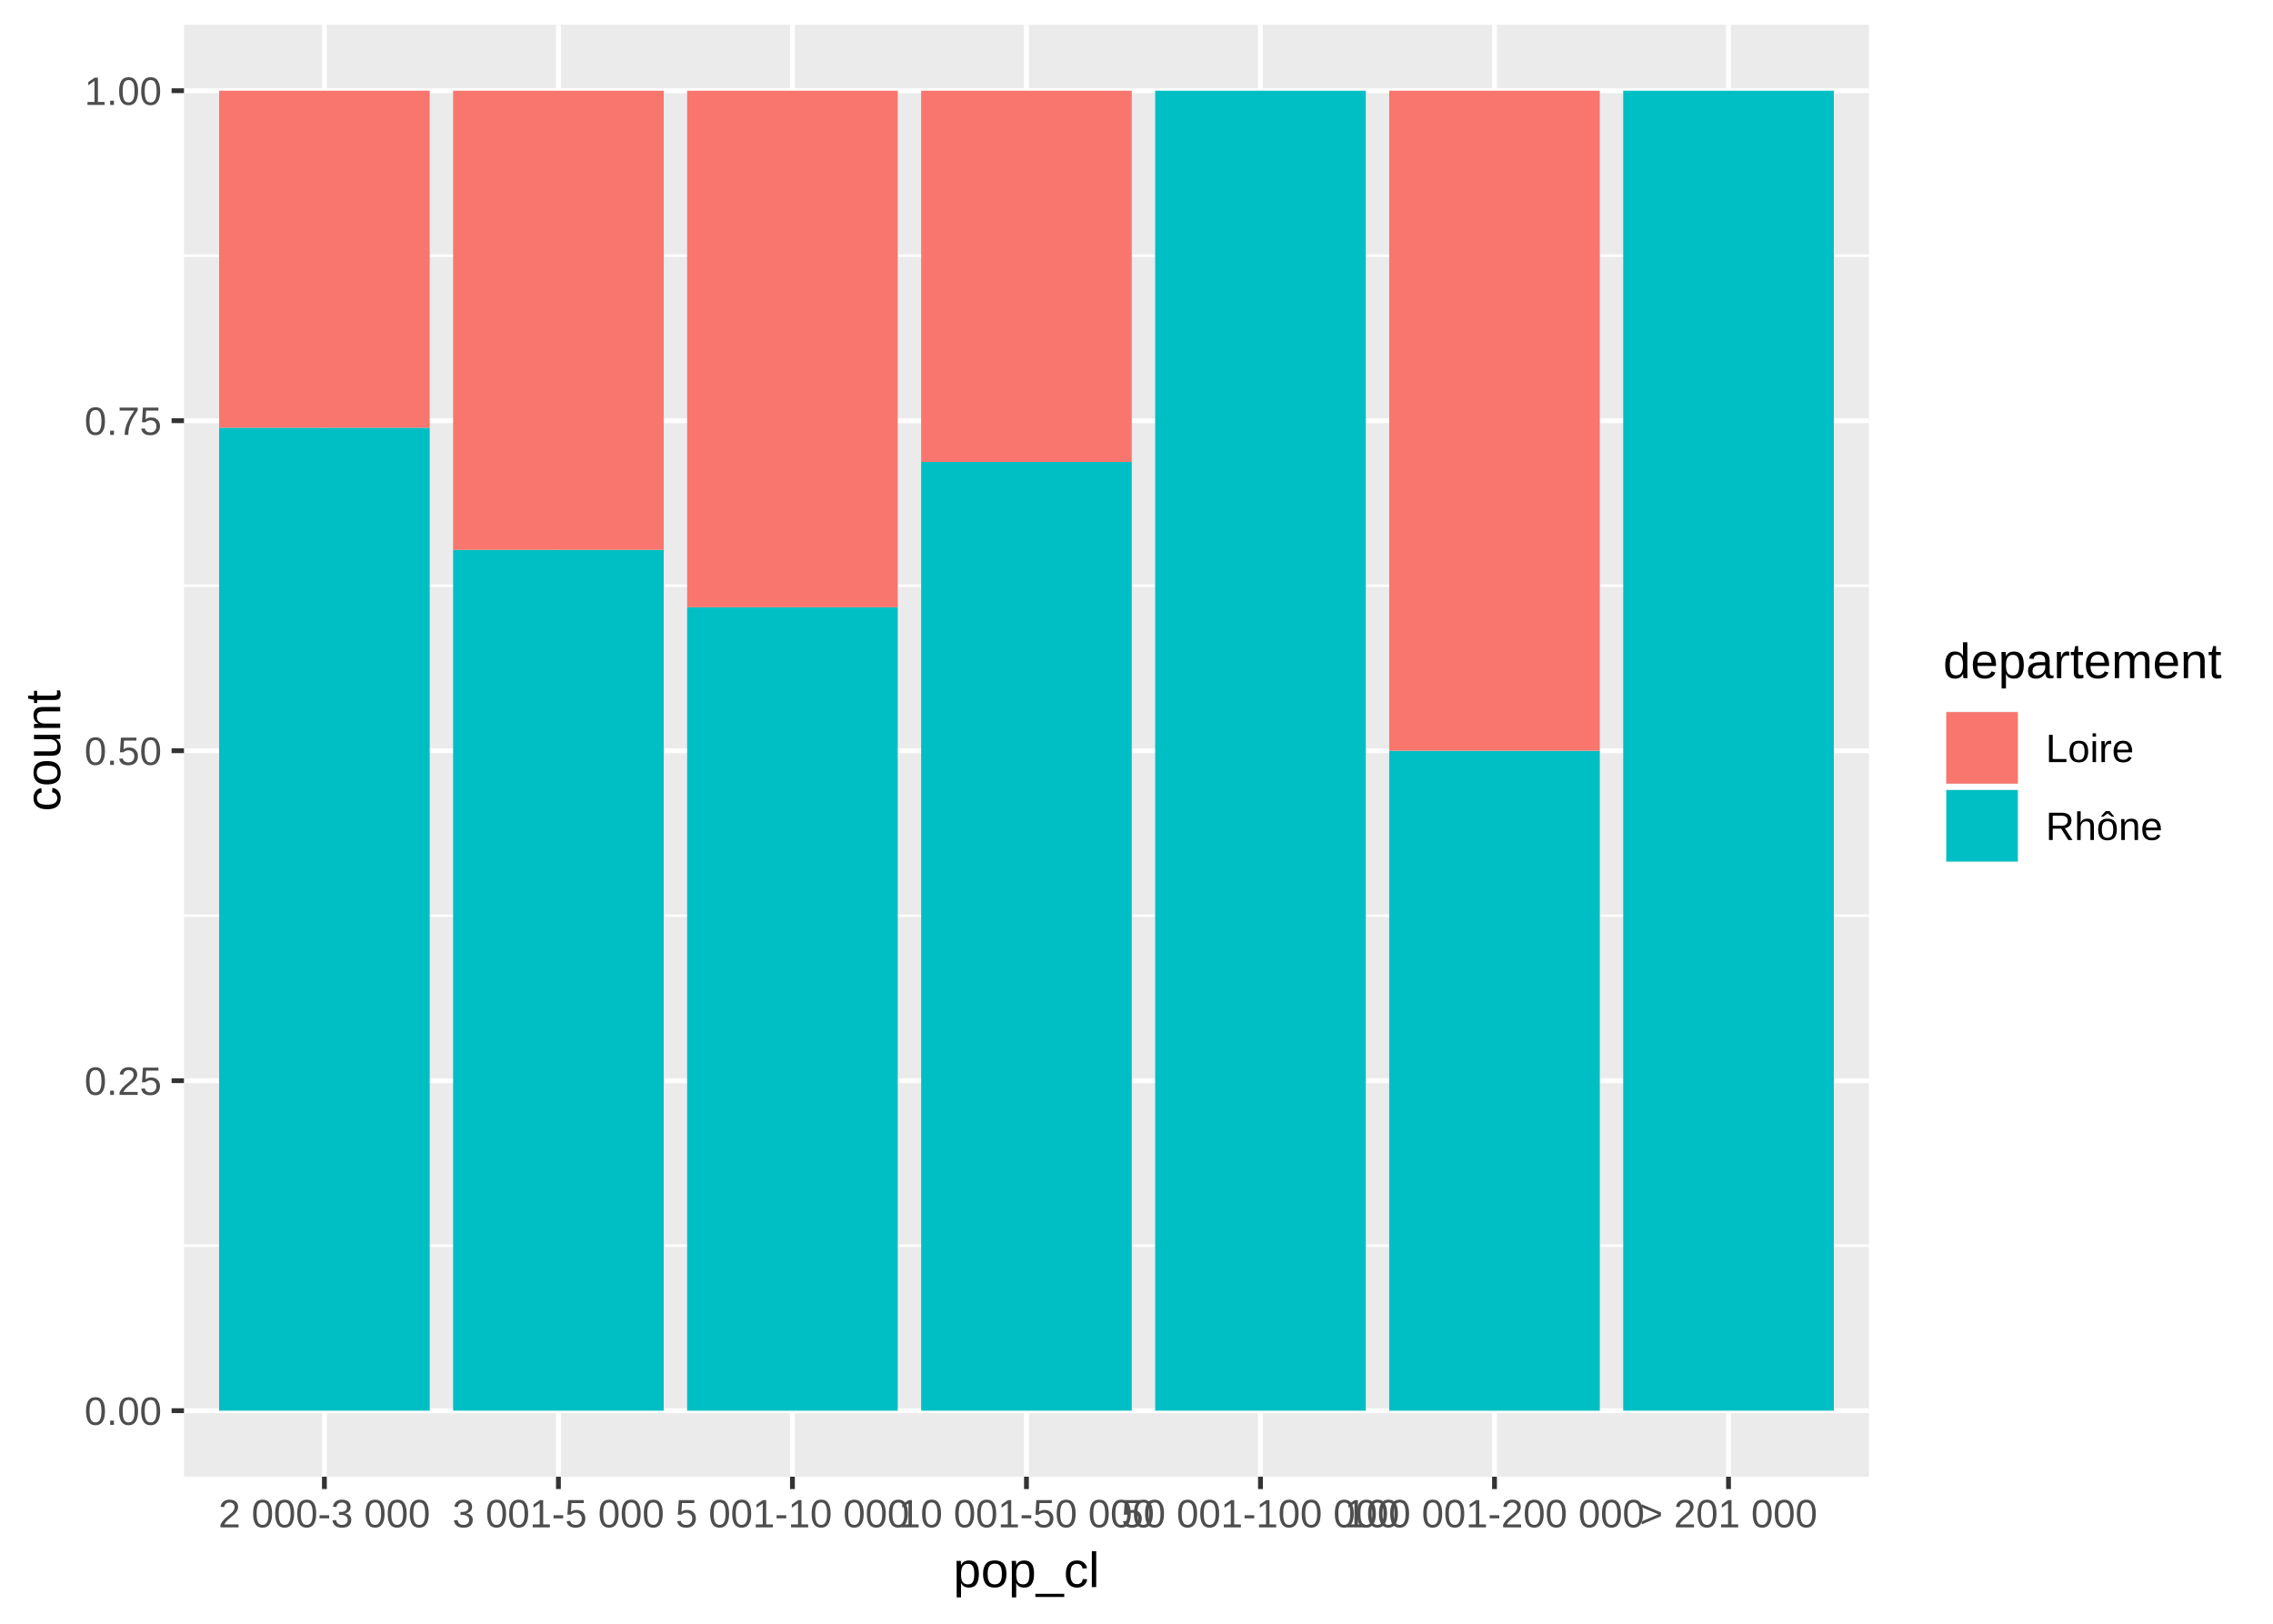
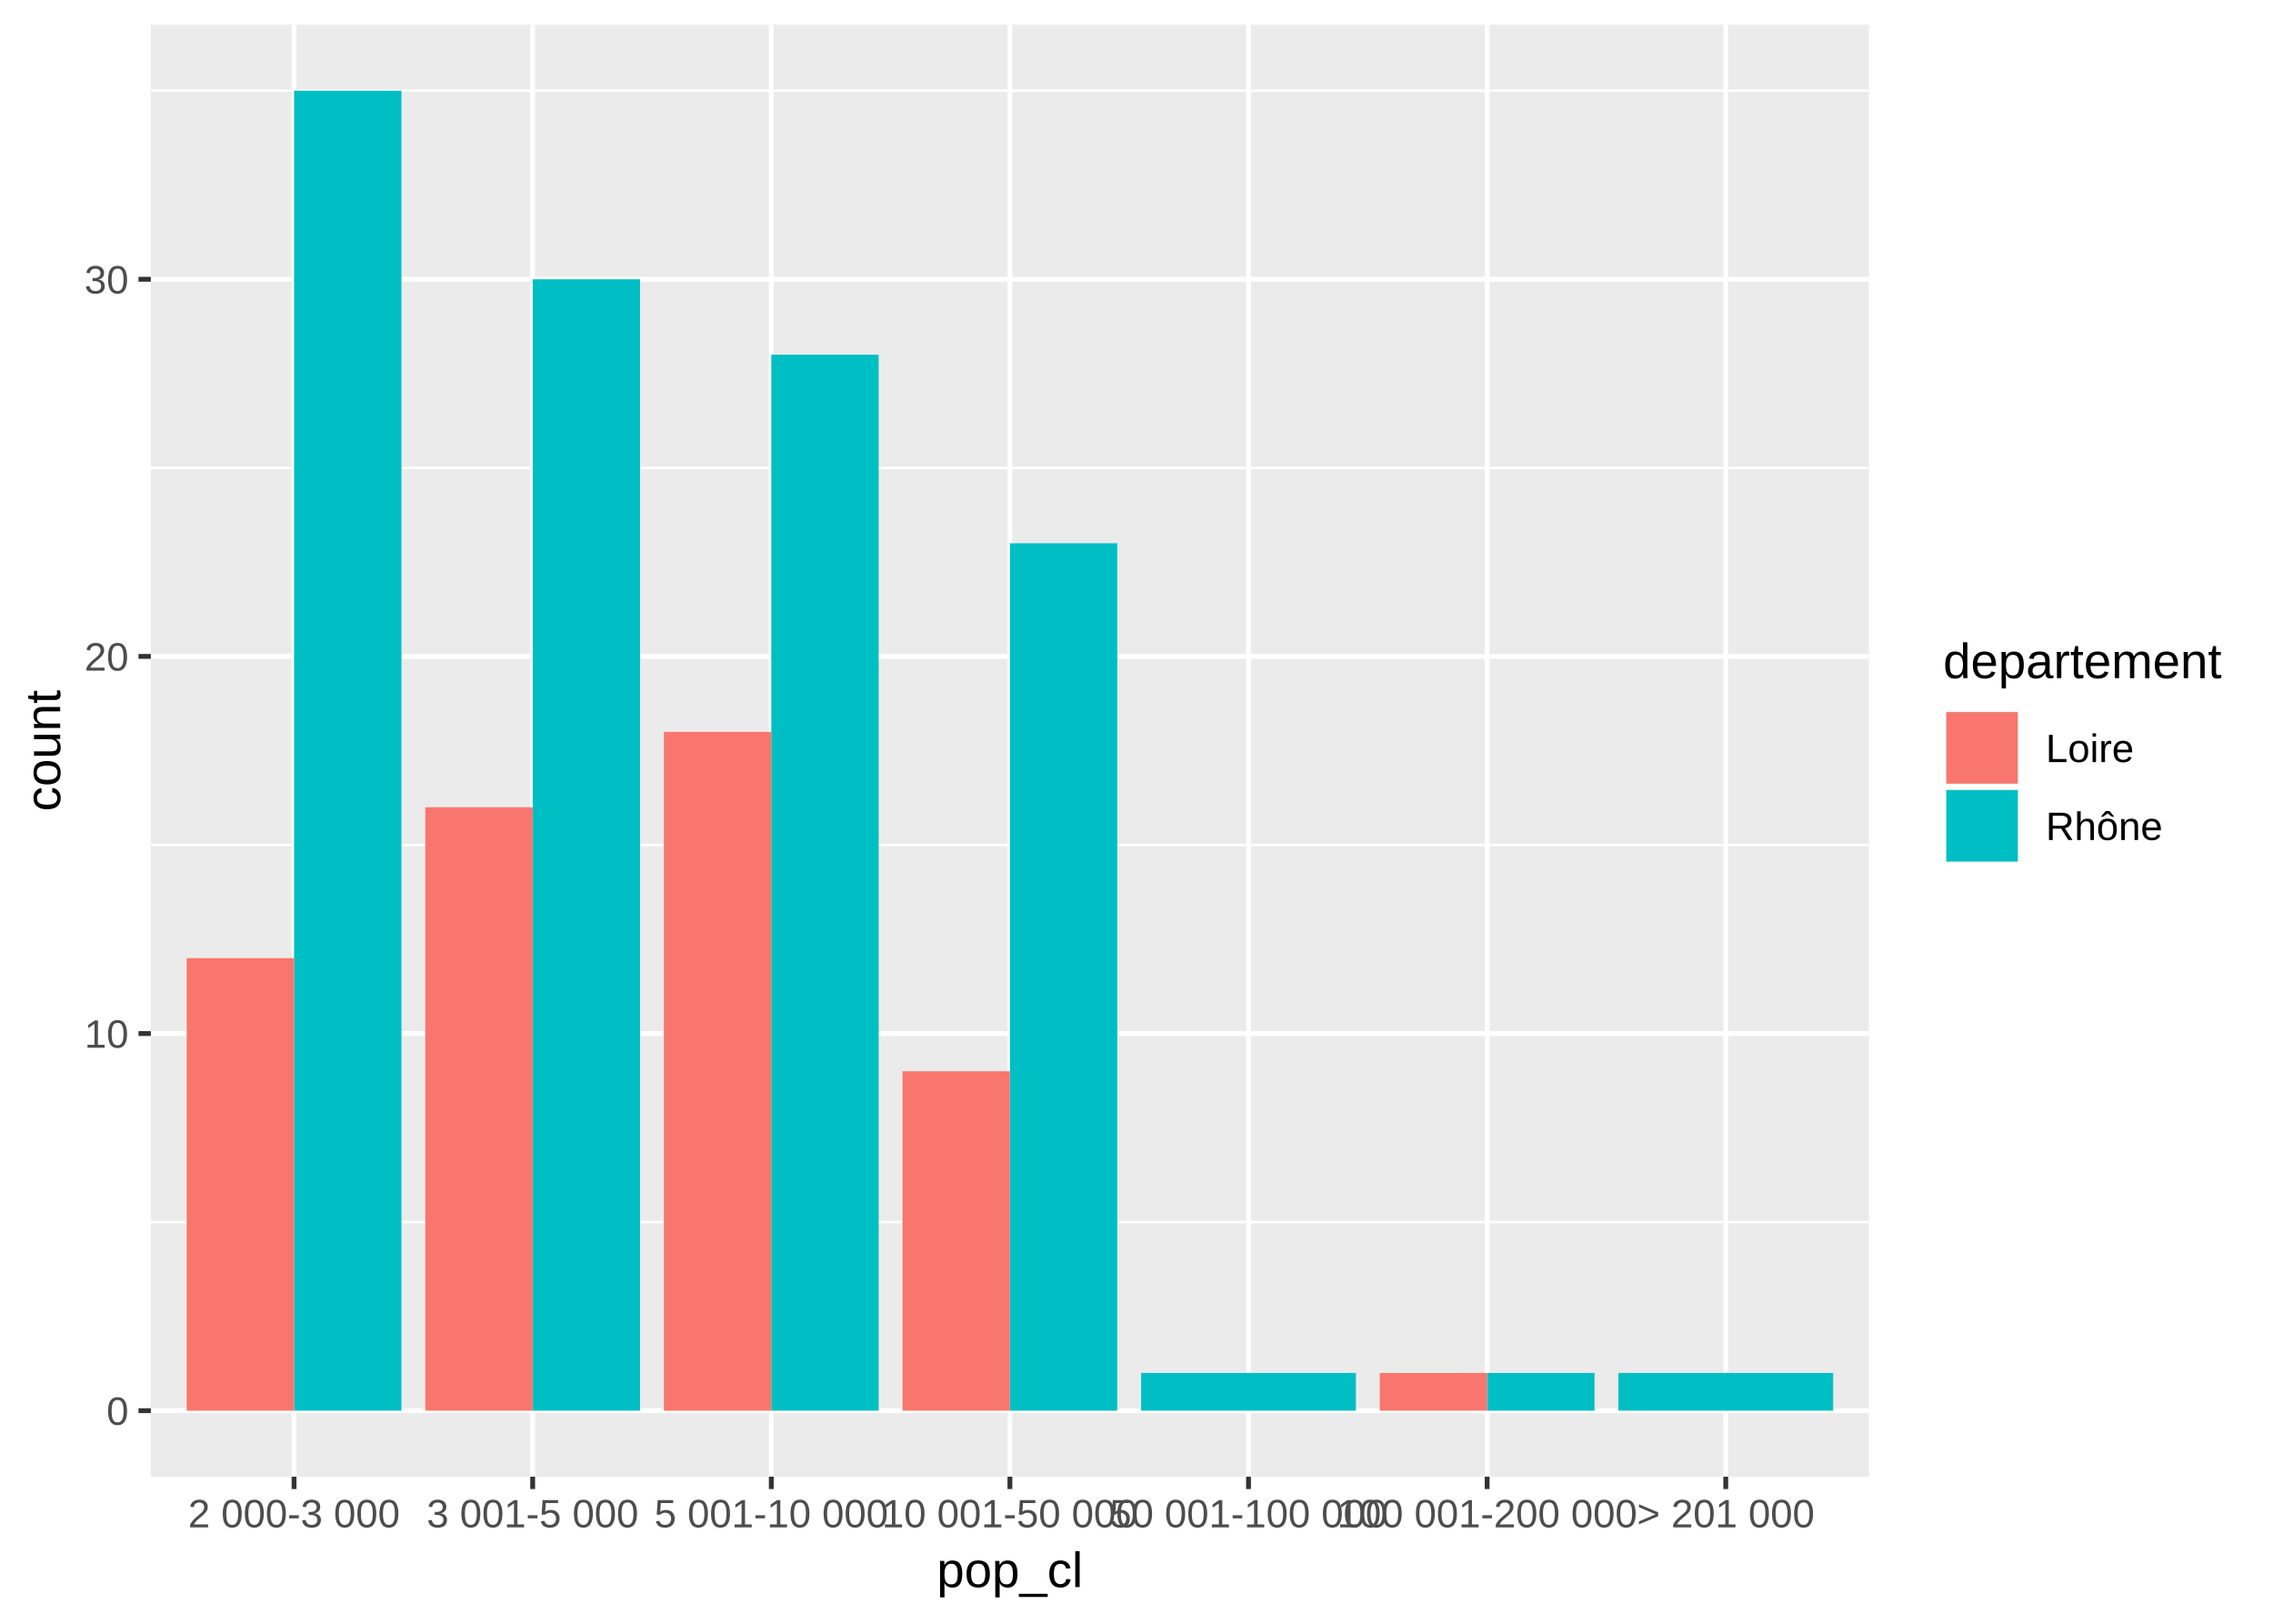
<svg xmlns="http://www.w3.org/2000/svg" viewBox="0 0 504.00 360.00">
  <defs>
    <style type="text/css">
    line, polyline, path, rect, circle {
      fill: none;
      stroke: #000000;
      stroke-linecap: round;
      stroke-linejoin: round;
      stroke-miterlimit: 10.00;
    }
  </style>
  </defs>
  <rect width="100%" height="100%" style="stroke: none; fill: #FFFFFF;" />
  <rect x="0.00" y="0.00" width="504.00" height="360.00" style="stroke-width: 1.07; stroke: #FFFFFF; fill: #FFFFFF;" />
  <defs>
-     <clipPath id="cpNDAuNzkyMXw0MTQuNDA5fDMyNy4zOTZ8NS40Nzk0NQ==">
-       <rect x="40.79" y="5.48" width="373.62" height="321.92" />
+     <clipPath id="cpMzMuNDUzfDQxNC40MDl8MzI3LjM5Nnw1LjQ3OTQ1">
+       <rect x="33.45" y="5.48" width="380.96" height="321.92" />
    </clipPath>
  </defs>
-   <rect x="40.79" y="5.48" width="373.62" height="321.92" style="stroke-width: 1.07; stroke: none; fill: #EBEBEB;" clip-path="url(#cpNDAuNzkyMXw0MTQuNDA5fDMyNy4zOTZ8NS40Nzk0NQ==)" />
-   <polyline points="40.79,276.18 414.41,276.18 " style="stroke-width: 0.53; stroke: #FFFFFF; stroke-linecap: butt;" clip-path="url(#cpNDAuNzkyMXw0MTQuNDA5fDMyNy4zOTZ8NS40Nzk0NQ==)" />
-   <polyline points="40.79,203.02 414.41,203.02 " style="stroke-width: 0.53; stroke: #FFFFFF; stroke-linecap: butt;" clip-path="url(#cpNDAuNzkyMXw0MTQuNDA5fDMyNy4zOTZ8NS40Nzk0NQ==)" />
-   <polyline points="40.79,129.86 414.41,129.86 " style="stroke-width: 0.53; stroke: #FFFFFF; stroke-linecap: butt;" clip-path="url(#cpNDAuNzkyMXw0MTQuNDA5fDMyNy4zOTZ8NS40Nzk0NQ==)" />
-   <polyline points="40.79,56.69 414.41,56.69 " style="stroke-width: 0.53; stroke: #FFFFFF; stroke-linecap: butt;" clip-path="url(#cpNDAuNzkyMXw0MTQuNDA5fDMyNy4zOTZ8NS40Nzk0NQ==)" />
-   <polyline points="40.79,312.76 414.41,312.76 " style="stroke-width: 1.07; stroke: #FFFFFF; stroke-linecap: butt;" clip-path="url(#cpNDAuNzkyMXw0MTQuNDA5fDMyNy4zOTZ8NS40Nzk0NQ==)" />
-   <polyline points="40.79,239.60 414.41,239.60 " style="stroke-width: 1.07; stroke: #FFFFFF; stroke-linecap: butt;" clip-path="url(#cpNDAuNzkyMXw0MTQuNDA5fDMyNy4zOTZ8NS40Nzk0NQ==)" />
-   <polyline points="40.79,166.44 414.41,166.44 " style="stroke-width: 1.07; stroke: #FFFFFF; stroke-linecap: butt;" clip-path="url(#cpNDAuNzkyMXw0MTQuNDA5fDMyNy4zOTZ8NS40Nzk0NQ==)" />
-   <polyline points="40.79,93.27 414.41,93.27 " style="stroke-width: 1.07; stroke: #FFFFFF; stroke-linecap: butt;" clip-path="url(#cpNDAuNzkyMXw0MTQuNDA5fDMyNy4zOTZ8NS40Nzk0NQ==)" />
-   <polyline points="40.79,20.11 414.41,20.11 " style="stroke-width: 1.07; stroke: #FFFFFF; stroke-linecap: butt;" clip-path="url(#cpNDAuNzkyMXw0MTQuNDA5fDMyNy4zOTZ8NS40Nzk0NQ==)" />
-   <polyline points="71.93,327.40 71.93,5.48 " style="stroke-width: 1.07; stroke: #FFFFFF; stroke-linecap: butt;" clip-path="url(#cpNDAuNzkyMXw0MTQuNDA5fDMyNy4zOTZ8NS40Nzk0NQ==)" />
-   <polyline points="123.82,327.40 123.82,5.48 " style="stroke-width: 1.07; stroke: #FFFFFF; stroke-linecap: butt;" clip-path="url(#cpNDAuNzkyMXw0MTQuNDA5fDMyNy4zOTZ8NS40Nzk0NQ==)" />
-   <polyline points="175.71,327.40 175.71,5.48 " style="stroke-width: 1.07; stroke: #FFFFFF; stroke-linecap: butt;" clip-path="url(#cpNDAuNzkyMXw0MTQuNDA5fDMyNy4zOTZ8NS40Nzk0NQ==)" />
-   <polyline points="227.60,327.40 227.60,5.48 " style="stroke-width: 1.07; stroke: #FFFFFF; stroke-linecap: butt;" clip-path="url(#cpNDAuNzkyMXw0MTQuNDA5fDMyNy4zOTZ8NS40Nzk0NQ==)" />
-   <polyline points="279.49,327.40 279.49,5.48 " style="stroke-width: 1.07; stroke: #FFFFFF; stroke-linecap: butt;" clip-path="url(#cpNDAuNzkyMXw0MTQuNDA5fDMyNy4zOTZ8NS40Nzk0NQ==)" />
-   <polyline points="331.38,327.40 331.38,5.48 " style="stroke-width: 1.07; stroke: #FFFFFF; stroke-linecap: butt;" clip-path="url(#cpNDAuNzkyMXw0MTQuNDA5fDMyNy4zOTZ8NS40Nzk0NQ==)" />
-   <polyline points="383.27,327.40 383.27,5.48 " style="stroke-width: 1.07; stroke: #FFFFFF; stroke-linecap: butt;" clip-path="url(#cpNDAuNzkyMXw0MTQuNDA5fDMyNy4zOTZ8NS40Nzk0NQ==)" />
-   <rect x="48.58" y="94.83" width="46.70" height="217.93" style="stroke-width: 1.07; stroke: none; stroke-linecap: butt; fill: #00BFC4;" clip-path="url(#cpNDAuNzkyMXw0MTQuNDA5fDMyNy4zOTZ8NS40Nzk0NQ==)" />
-   <rect x="48.58" y="20.11" width="46.70" height="74.72" style="stroke-width: 1.07; stroke: none; stroke-linecap: butt; fill: #F8766D;" clip-path="url(#cpNDAuNzkyMXw0MTQuNDA5fDMyNy4zOTZ8NS40Nzk0NQ==)" />
-   <rect x="100.47" y="121.90" width="46.70" height="190.86" style="stroke-width: 1.07; stroke: none; stroke-linecap: butt; fill: #00BFC4;" clip-path="url(#cpNDAuNzkyMXw0MTQuNDA5fDMyNy4zOTZ8NS40Nzk0NQ==)" />
-   <rect x="100.47" y="20.11" width="46.70" height="101.79" style="stroke-width: 1.07; stroke: none; stroke-linecap: butt; fill: #F8766D;" clip-path="url(#cpNDAuNzkyMXw0MTQuNDA5fDMyNy4zOTZ8NS40Nzk0NQ==)" />
-   <rect x="152.36" y="134.63" width="46.70" height="178.14" style="stroke-width: 1.07; stroke: none; stroke-linecap: butt; fill: #00BFC4;" clip-path="url(#cpNDAuNzkyMXw0MTQuNDA5fDMyNy4zOTZ8NS40Nzk0NQ==)" />
-   <rect x="152.36" y="20.11" width="46.70" height="114.52" style="stroke-width: 1.07; stroke: none; stroke-linecap: butt; fill: #F8766D;" clip-path="url(#cpNDAuNzkyMXw0MTQuNDA5fDMyNy4zOTZ8NS40Nzk0NQ==)" />
-   <rect x="204.25" y="102.42" width="46.70" height="210.34" style="stroke-width: 1.07; stroke: none; stroke-linecap: butt; fill: #00BFC4;" clip-path="url(#cpNDAuNzkyMXw0MTQuNDA5fDMyNy4zOTZ8NS40Nzk0NQ==)" />
-   <rect x="204.25" y="20.11" width="46.70" height="82.31" style="stroke-width: 1.07; stroke: none; stroke-linecap: butt; fill: #F8766D;" clip-path="url(#cpNDAuNzkyMXw0MTQuNDA5fDMyNy4zOTZ8NS40Nzk0NQ==)" />
-   <rect x="256.14" y="20.11" width="46.70" height="292.65" style="stroke-width: 1.07; stroke: none; stroke-linecap: butt; fill: #00BFC4;" clip-path="url(#cpNDAuNzkyMXw0MTQuNDA5fDMyNy4zOTZ8NS40Nzk0NQ==)" />
-   <rect x="308.03" y="166.44" width="46.70" height="146.33" style="stroke-width: 1.07; stroke: none; stroke-linecap: butt; fill: #00BFC4;" clip-path="url(#cpNDAuNzkyMXw0MTQuNDA5fDMyNy4zOTZ8NS40Nzk0NQ==)" />
-   <rect x="308.03" y="20.11" width="46.70" height="146.33" style="stroke-width: 1.07; stroke: none; stroke-linecap: butt; fill: #F8766D;" clip-path="url(#cpNDAuNzkyMXw0MTQuNDA5fDMyNy4zOTZ8NS40Nzk0NQ==)" />
-   <rect x="359.92" y="20.11" width="46.70" height="292.65" style="stroke-width: 1.07; stroke: none; stroke-linecap: butt; fill: #00BFC4;" clip-path="url(#cpNDAuNzkyMXw0MTQuNDA5fDMyNy4zOTZ8NS40Nzk0NQ==)" />
+   <rect x="33.45" y="5.48" width="380.96" height="321.92" style="stroke-width: 1.07; stroke: none; fill: #EBEBEB;" clip-path="url(#cpMzMuNDUzfDQxNC40MDl8MzI3LjM5Nnw1LjQ3OTQ1)" />
+   <polyline points="33.45,270.96 414.41,270.96 " style="stroke-width: 0.53; stroke: #FFFFFF; stroke-linecap: butt;" clip-path="url(#cpMzMuNDUzfDQxNC40MDl8MzI3LjM5Nnw1LjQ3OTQ1)" />
+   <polyline points="33.45,187.34 414.41,187.34 " style="stroke-width: 0.53; stroke: #FFFFFF; stroke-linecap: butt;" clip-path="url(#cpMzMuNDUzfDQxNC40MDl8MzI3LjM5Nnw1LjQ3OTQ1)" />
+   <polyline points="33.45,103.73 414.41,103.73 " style="stroke-width: 0.53; stroke: #FFFFFF; stroke-linecap: butt;" clip-path="url(#cpMzMuNDUzfDQxNC40MDl8MzI3LjM5Nnw1LjQ3OTQ1)" />
+   <polyline points="33.45,20.11 414.41,20.11 " style="stroke-width: 0.53; stroke: #FFFFFF; stroke-linecap: butt;" clip-path="url(#cpMzMuNDUzfDQxNC40MDl8MzI3LjM5Nnw1LjQ3OTQ1)" />
+   <polyline points="33.45,312.76 414.41,312.76 " style="stroke-width: 1.07; stroke: #FFFFFF; stroke-linecap: butt;" clip-path="url(#cpMzMuNDUzfDQxNC40MDl8MzI3LjM5Nnw1LjQ3OTQ1)" />
+   <polyline points="33.45,229.15 414.41,229.15 " style="stroke-width: 1.07; stroke: #FFFFFF; stroke-linecap: butt;" clip-path="url(#cpMzMuNDUzfDQxNC40MDl8MzI3LjM5Nnw1LjQ3OTQ1)" />
+   <polyline points="33.45,145.53 414.41,145.53 " style="stroke-width: 1.07; stroke: #FFFFFF; stroke-linecap: butt;" clip-path="url(#cpMzMuNDUzfDQxNC40MDl8MzI3LjM5Nnw1LjQ3OTQ1)" />
+   <polyline points="33.45,61.92 414.41,61.92 " style="stroke-width: 1.07; stroke: #FFFFFF; stroke-linecap: butt;" clip-path="url(#cpMzMuNDUzfDQxNC40MDl8MzI3LjM5Nnw1LjQ3OTQ1)" />
+   <polyline points="65.20,327.40 65.20,5.48 " style="stroke-width: 1.07; stroke: #FFFFFF; stroke-linecap: butt;" clip-path="url(#cpMzMuNDUzfDQxNC40MDl8MzI3LjM5Nnw1LjQ3OTQ1)" />
+   <polyline points="118.11,327.40 118.11,5.48 " style="stroke-width: 1.07; stroke: #FFFFFF; stroke-linecap: butt;" clip-path="url(#cpMzMuNDUzfDQxNC40MDl8MzI3LjM5Nnw1LjQ3OTQ1)" />
+   <polyline points="171.02,327.40 171.02,5.48 " style="stroke-width: 1.07; stroke: #FFFFFF; stroke-linecap: butt;" clip-path="url(#cpMzMuNDUzfDQxNC40MDl8MzI3LjM5Nnw1LjQ3OTQ1)" />
+   <polyline points="223.93,327.40 223.93,5.48 " style="stroke-width: 1.07; stroke: #FFFFFF; stroke-linecap: butt;" clip-path="url(#cpMzMuNDUzfDQxNC40MDl8MzI3LjM5Nnw1LjQ3OTQ1)" />
+   <polyline points="276.84,327.40 276.84,5.48 " style="stroke-width: 1.07; stroke: #FFFFFF; stroke-linecap: butt;" clip-path="url(#cpMzMuNDUzfDQxNC40MDl8MzI3LjM5Nnw1LjQ3OTQ1)" />
+   <polyline points="329.75,327.40 329.75,5.48 " style="stroke-width: 1.07; stroke: #FFFFFF; stroke-linecap: butt;" clip-path="url(#cpMzMuNDUzfDQxNC40MDl8MzI3LjM5Nnw1LjQ3OTQ1)" />
+   <polyline points="382.66,327.40 382.66,5.48 " style="stroke-width: 1.07; stroke: #FFFFFF; stroke-linecap: butt;" clip-path="url(#cpMzMuNDUzfDQxNC40MDl8MzI3LjM5Nnw1LjQ3OTQ1)" />
+   <rect x="65.20" y="20.11" width="23.81" height="292.65" style="stroke-width: 1.07; stroke: none; stroke-linecap: butt; fill: #00BFC4;" clip-path="url(#cpMzMuNDUzfDQxNC40MDl8MzI3LjM5Nnw1LjQ3OTQ1)" />
+   <rect x="41.39" y="212.43" width="23.81" height="100.34" style="stroke-width: 1.07; stroke: none; stroke-linecap: butt; fill: #F8766D;" clip-path="url(#cpMzMuNDUzfDQxNC40MDl8MzI3LjM5Nnw1LjQ3OTQ1)" />
+   <rect x="118.11" y="61.92" width="23.81" height="250.84" style="stroke-width: 1.07; stroke: none; stroke-linecap: butt; fill: #00BFC4;" clip-path="url(#cpMzMuNDUzfDQxNC40MDl8MzI3LjM5Nnw1LjQ3OTQ1)" />
+   <rect x="94.30" y="178.98" width="23.81" height="133.78" style="stroke-width: 1.07; stroke: none; stroke-linecap: butt; fill: #F8766D;" clip-path="url(#cpMzMuNDUzfDQxNC40MDl8MzI3LjM5Nnw1LjQ3OTQ1)" />
+   <rect x="171.02" y="78.64" width="23.81" height="234.12" style="stroke-width: 1.07; stroke: none; stroke-linecap: butt; fill: #00BFC4;" clip-path="url(#cpMzMuNDUzfDQxNC40MDl8MzI3LjM5Nnw1LjQ3OTQ1)" />
+   <rect x="147.21" y="162.26" width="23.81" height="150.51" style="stroke-width: 1.07; stroke: none; stroke-linecap: butt; fill: #F8766D;" clip-path="url(#cpMzMuNDUzfDQxNC40MDl8MzI3LjM5Nnw1LjQ3OTQ1)" />
+   <rect x="223.93" y="120.45" width="23.81" height="192.31" style="stroke-width: 1.07; stroke: none; stroke-linecap: butt; fill: #00BFC4;" clip-path="url(#cpMzMuNDUzfDQxNC40MDl8MzI3LjM5Nnw1LjQ3OTQ1)" />
+   <rect x="200.12" y="237.51" width="23.81" height="75.25" style="stroke-width: 1.07; stroke: none; stroke-linecap: butt; fill: #F8766D;" clip-path="url(#cpMzMuNDUzfDQxNC40MDl8MzI3LjM5Nnw1LjQ3OTQ1)" />
+   <rect x="253.03" y="304.40" width="47.62" height="8.36" style="stroke-width: 1.07; stroke: none; stroke-linecap: butt; fill: #00BFC4;" clip-path="url(#cpMzMuNDUzfDQxNC40MDl8MzI3LjM5Nnw1LjQ3OTQ1)" />
+   <rect x="329.75" y="304.40" width="23.81" height="8.36" style="stroke-width: 1.07; stroke: none; stroke-linecap: butt; fill: #00BFC4;" clip-path="url(#cpMzMuNDUzfDQxNC40MDl8MzI3LjM5Nnw1LjQ3OTQ1)" />
+   <rect x="305.94" y="304.40" width="23.81" height="8.36" style="stroke-width: 1.07; stroke: none; stroke-linecap: butt; fill: #F8766D;" clip-path="url(#cpMzMuNDUzfDQxNC40MDl8MzI3LjM5Nnw1LjQ3OTQ1)" />
+   <rect x="358.85" y="304.40" width="47.62" height="8.36" style="stroke-width: 1.07; stroke: none; stroke-linecap: butt; fill: #00BFC4;" clip-path="url(#cpMzMuNDUzfDQxNC40MDl8MzI3LjM5Nnw1LjQ3OTQ1)" />
  <defs>
    <clipPath id="cpMHw1MDR8MzYwfDA=">
      <rect x="0.00" y="0.00" width="504.00" height="360.00" />
    </clipPath>
  </defs>
  <g clip-path="url(#cpMHw1MDR8MzYwfDA=)">
-     <text x="18.73" y="315.91" style="font-size: 8.80px; fill: #4D4D4D; font-family: Arial;" textLength="17.13px" lengthAdjust="spacingAndGlyphs">0.00</text>
+     <text x="23.63" y="315.91" style="font-size: 8.80px; fill: #4D4D4D; font-family: Arial;" textLength="4.89px" lengthAdjust="spacingAndGlyphs">0</text>
  </g>
  <g clip-path="url(#cpMHw1MDR8MzYwfDA=)">
-     <text x="18.73" y="242.75" style="font-size: 8.80px; fill: #4D4D4D; font-family: Arial;" textLength="17.13px" lengthAdjust="spacingAndGlyphs">0.25</text>
+     <text x="18.73" y="232.30" style="font-size: 8.80px; fill: #4D4D4D; font-family: Arial;" textLength="9.79px" lengthAdjust="spacingAndGlyphs">10</text>
  </g>
  <g clip-path="url(#cpMHw1MDR8MzYwfDA=)">
-     <text x="18.73" y="169.59" style="font-size: 8.80px; fill: #4D4D4D; font-family: Arial;" textLength="17.13px" lengthAdjust="spacingAndGlyphs">0.50</text>
+     <text x="18.73" y="148.68" style="font-size: 8.80px; fill: #4D4D4D; font-family: Arial;" textLength="9.79px" lengthAdjust="spacingAndGlyphs">20</text>
  </g>
  <g clip-path="url(#cpMHw1MDR8MzYwfDA=)">
-     <text x="18.73" y="96.42" style="font-size: 8.80px; fill: #4D4D4D; font-family: Arial;" textLength="17.13px" lengthAdjust="spacingAndGlyphs">0.75</text>
+     <text x="18.73" y="65.07" style="font-size: 8.80px; fill: #4D4D4D; font-family: Arial;" textLength="9.79px" lengthAdjust="spacingAndGlyphs">30</text>
+   </g>
+   <polyline points="30.71,312.76 33.45,312.76 " style="stroke-width: 1.07; stroke: #333333; stroke-linecap: butt;" clip-path="url(#cpMHw1MDR8MzYwfDA=)" />
+   <polyline points="30.71,229.15 33.45,229.15 " style="stroke-width: 1.07; stroke: #333333; stroke-linecap: butt;" clip-path="url(#cpMHw1MDR8MzYwfDA=)" />
+   <polyline points="30.71,145.53 33.45,145.53 " style="stroke-width: 1.07; stroke: #333333; stroke-linecap: butt;" clip-path="url(#cpMHw1MDR8MzYwfDA=)" />
+   <polyline points="30.71,61.92 33.45,61.92 " style="stroke-width: 1.07; stroke: #333333; stroke-linecap: butt;" clip-path="url(#cpMHw1MDR8MzYwfDA=)" />
+   <polyline points="65.20,330.14 65.20,327.40 " style="stroke-width: 1.07; stroke: #333333; stroke-linecap: butt;" clip-path="url(#cpMHw1MDR8MzYwfDA=)" />
+   <polyline points="118.11,330.14 118.11,327.40 " style="stroke-width: 1.07; stroke: #333333; stroke-linecap: butt;" clip-path="url(#cpMHw1MDR8MzYwfDA=)" />
+   <polyline points="171.02,330.14 171.02,327.40 " style="stroke-width: 1.07; stroke: #333333; stroke-linecap: butt;" clip-path="url(#cpMHw1MDR8MzYwfDA=)" />
+   <polyline points="223.93,330.14 223.93,327.40 " style="stroke-width: 1.07; stroke: #333333; stroke-linecap: butt;" clip-path="url(#cpMHw1MDR8MzYwfDA=)" />
+   <polyline points="276.84,330.14 276.84,327.40 " style="stroke-width: 1.07; stroke: #333333; stroke-linecap: butt;" clip-path="url(#cpMHw1MDR8MzYwfDA=)" />
+   <polyline points="329.75,330.14 329.75,327.40 " style="stroke-width: 1.07; stroke: #333333; stroke-linecap: butt;" clip-path="url(#cpMHw1MDR8MzYwfDA=)" />
+   <polyline points="382.66,330.14 382.66,327.40 " style="stroke-width: 1.07; stroke: #333333; stroke-linecap: butt;" clip-path="url(#cpMHw1MDR8MzYwfDA=)" />
+   <g clip-path="url(#cpMHw1MDR8MzYwfDA=)">
+     <text x="41.71" y="338.63" style="font-size: 8.80px; fill: #4D4D4D; font-family: Arial;" textLength="46.97px" lengthAdjust="spacingAndGlyphs">2 000-3 000</text>
  </g>
  <g clip-path="url(#cpMHw1MDR8MzYwfDA=)">
-     <text x="18.73" y="23.26" style="font-size: 8.80px; fill: #4D4D4D; font-family: Arial;" textLength="17.13px" lengthAdjust="spacingAndGlyphs">1.00</text>
-   </g>
-   <polyline points="38.05,312.76 40.79,312.76 " style="stroke-width: 1.07; stroke: #333333; stroke-linecap: butt;" clip-path="url(#cpMHw1MDR8MzYwfDA=)" />
-   <polyline points="38.05,239.60 40.79,239.60 " style="stroke-width: 1.07; stroke: #333333; stroke-linecap: butt;" clip-path="url(#cpMHw1MDR8MzYwfDA=)" />
-   <polyline points="38.05,166.44 40.79,166.44 " style="stroke-width: 1.07; stroke: #333333; stroke-linecap: butt;" clip-path="url(#cpMHw1MDR8MzYwfDA=)" />
-   <polyline points="38.05,93.27 40.79,93.27 " style="stroke-width: 1.07; stroke: #333333; stroke-linecap: butt;" clip-path="url(#cpMHw1MDR8MzYwfDA=)" />
-   <polyline points="38.05,20.11 40.79,20.11 " style="stroke-width: 1.07; stroke: #333333; stroke-linecap: butt;" clip-path="url(#cpMHw1MDR8MzYwfDA=)" />
-   <polyline points="71.93,330.14 71.93,327.40 " style="stroke-width: 1.07; stroke: #333333; stroke-linecap: butt;" clip-path="url(#cpMHw1MDR8MzYwfDA=)" />
-   <polyline points="123.82,330.14 123.82,327.40 " style="stroke-width: 1.07; stroke: #333333; stroke-linecap: butt;" clip-path="url(#cpMHw1MDR8MzYwfDA=)" />
-   <polyline points="175.71,330.14 175.71,327.40 " style="stroke-width: 1.07; stroke: #333333; stroke-linecap: butt;" clip-path="url(#cpMHw1MDR8MzYwfDA=)" />
-   <polyline points="227.60,330.14 227.60,327.40 " style="stroke-width: 1.07; stroke: #333333; stroke-linecap: butt;" clip-path="url(#cpMHw1MDR8MzYwfDA=)" />
-   <polyline points="279.49,330.14 279.49,327.40 " style="stroke-width: 1.07; stroke: #333333; stroke-linecap: butt;" clip-path="url(#cpMHw1MDR8MzYwfDA=)" />
-   <polyline points="331.38,330.14 331.38,327.40 " style="stroke-width: 1.07; stroke: #333333; stroke-linecap: butt;" clip-path="url(#cpMHw1MDR8MzYwfDA=)" />
-   <polyline points="383.27,330.14 383.27,327.40 " style="stroke-width: 1.07; stroke: #333333; stroke-linecap: butt;" clip-path="url(#cpMHw1MDR8MzYwfDA=)" />
-   <g clip-path="url(#cpMHw1MDR8MzYwfDA=)">
-     <text x="48.44" y="338.63" style="font-size: 8.80px; fill: #4D4D4D; font-family: Arial;" textLength="46.97px" lengthAdjust="spacingAndGlyphs">2 000-3 000</text>
+     <text x="94.62" y="338.63" style="font-size: 8.80px; fill: #4D4D4D; font-family: Arial;" textLength="46.97px" lengthAdjust="spacingAndGlyphs">3 001-5 000</text>
  </g>
  <g clip-path="url(#cpMHw1MDR8MzYwfDA=)">
-     <text x="100.33" y="338.63" style="font-size: 8.80px; fill: #4D4D4D; font-family: Arial;" textLength="46.97px" lengthAdjust="spacingAndGlyphs">3 001-5 000</text>
+     <text x="145.09" y="338.63" style="font-size: 8.80px; fill: #4D4D4D; font-family: Arial;" textLength="51.87px" lengthAdjust="spacingAndGlyphs">5 001-10 000</text>
  </g>
  <g clip-path="url(#cpMHw1MDR8MzYwfDA=)">
-     <text x="149.78" y="338.63" style="font-size: 8.80px; fill: #4D4D4D; font-family: Arial;" textLength="51.87px" lengthAdjust="spacingAndGlyphs">5 001-10 000</text>
+     <text x="195.55" y="338.63" style="font-size: 8.80px; fill: #4D4D4D; font-family: Arial;" textLength="56.76px" lengthAdjust="spacingAndGlyphs">10 001-50 000</text>
  </g>
  <g clip-path="url(#cpMHw1MDR8MzYwfDA=)">
-     <text x="199.22" y="338.63" style="font-size: 8.80px; fill: #4D4D4D; font-family: Arial;" textLength="56.76px" lengthAdjust="spacingAndGlyphs">10 001-50 000</text>
+     <text x="246.01" y="338.63" style="font-size: 8.80px; fill: #4D4D4D; font-family: Arial;" textLength="61.66px" lengthAdjust="spacingAndGlyphs">50 001-100 000</text>
  </g>
  <g clip-path="url(#cpMHw1MDR8MzYwfDA=)">
-     <text x="248.66" y="338.63" style="font-size: 8.80px; fill: #4D4D4D; font-family: Arial;" textLength="61.66px" lengthAdjust="spacingAndGlyphs">50 001-100 000</text>
+     <text x="296.48" y="338.63" style="font-size: 8.80px; fill: #4D4D4D; font-family: Arial;" textLength="66.55px" lengthAdjust="spacingAndGlyphs">100 001-200 000</text>
  </g>
  <g clip-path="url(#cpMHw1MDR8MzYwfDA=)">
-     <text x="298.11" y="338.63" style="font-size: 8.80px; fill: #4D4D4D; font-family: Arial;" textLength="66.55px" lengthAdjust="spacingAndGlyphs">100 001-200 000</text>
+     <text x="362.97" y="338.63" style="font-size: 8.80px; fill: #4D4D4D; font-family: Arial;" textLength="39.39px" lengthAdjust="spacingAndGlyphs">&gt; 201 000</text>
  </g>
  <g clip-path="url(#cpMHw1MDR8MzYwfDA=)">
-     <text x="363.58" y="338.63" style="font-size: 8.80px; fill: #4D4D4D; font-family: Arial;" textLength="39.39px" lengthAdjust="spacingAndGlyphs">&gt; 201 000</text>
-   </g>
-   <g clip-path="url(#cpMHw1MDR8MzYwfDA=)">
-     <text x="211.39" y="351.88" style="font-size: 11.00px; font-family: Arial;" textLength="32.41px" lengthAdjust="spacingAndGlyphs">pop_cl</text>
+     <text x="207.72" y="351.88" style="font-size: 11.00px; font-family: Arial;" textLength="32.41px" lengthAdjust="spacingAndGlyphs">pop_cl</text>
  </g>
  <g clip-path="url(#cpMHw1MDR8MzYwfDA=)">
    <text transform="translate(13.35,179.89) rotate(-90)" style="font-size: 11.00px; font-family: Arial;" textLength="26.91px" lengthAdjust="spacingAndGlyphs">count</text>
  </g>
  <rect x="425.37" y="135.67" width="73.15" height="61.54" style="stroke-width: 1.07; stroke: none; fill: #FFFFFF;" clip-path="url(#cpMHw1MDR8MzYwfDA=)" />
  <g clip-path="url(#cpMHw1MDR8MzYwfDA=)">
    <text x="430.85" y="150.36" style="font-size: 11.00px; font-family: Arial;" textLength="61.76px" lengthAdjust="spacingAndGlyphs">departement</text>
  </g>
  <rect x="430.85" y="157.17" width="17.28" height="17.28" style="stroke-width: 1.07; stroke: #FFFFFF; fill: #F2F2F2;" clip-path="url(#cpMHw1MDR8MzYwfDA=)" />
  <rect x="431.56" y="157.88" width="15.86" height="15.86" style="stroke-width: 1.07; stroke: none; stroke-linejoin: miter; fill: #F8766D;" clip-path="url(#cpMHw1MDR8MzYwfDA=)" />
  <rect x="430.85" y="174.45" width="17.28" height="17.28" style="stroke-width: 1.07; stroke: #FFFFFF; fill: #F2F2F2;" clip-path="url(#cpMHw1MDR8MzYwfDA=)" />
  <rect x="431.56" y="175.16" width="15.86" height="15.86" style="stroke-width: 1.07; stroke: none; stroke-linejoin: miter; fill: #00BFC4;" clip-path="url(#cpMHw1MDR8MzYwfDA=)" />
  <g clip-path="url(#cpMHw1MDR8MzYwfDA=)">
    <text x="453.61" y="168.96" style="font-size: 8.80px; font-family: Arial;" textLength="19.57px" lengthAdjust="spacingAndGlyphs">Loire</text>
  </g>
  <g clip-path="url(#cpMHw1MDR8MzYwfDA=)">
    <text x="453.61" y="186.24" style="font-size: 8.80px; font-family: Arial;" textLength="25.93px" lengthAdjust="spacingAndGlyphs">Rhône</text>
  </g>
</svg>
